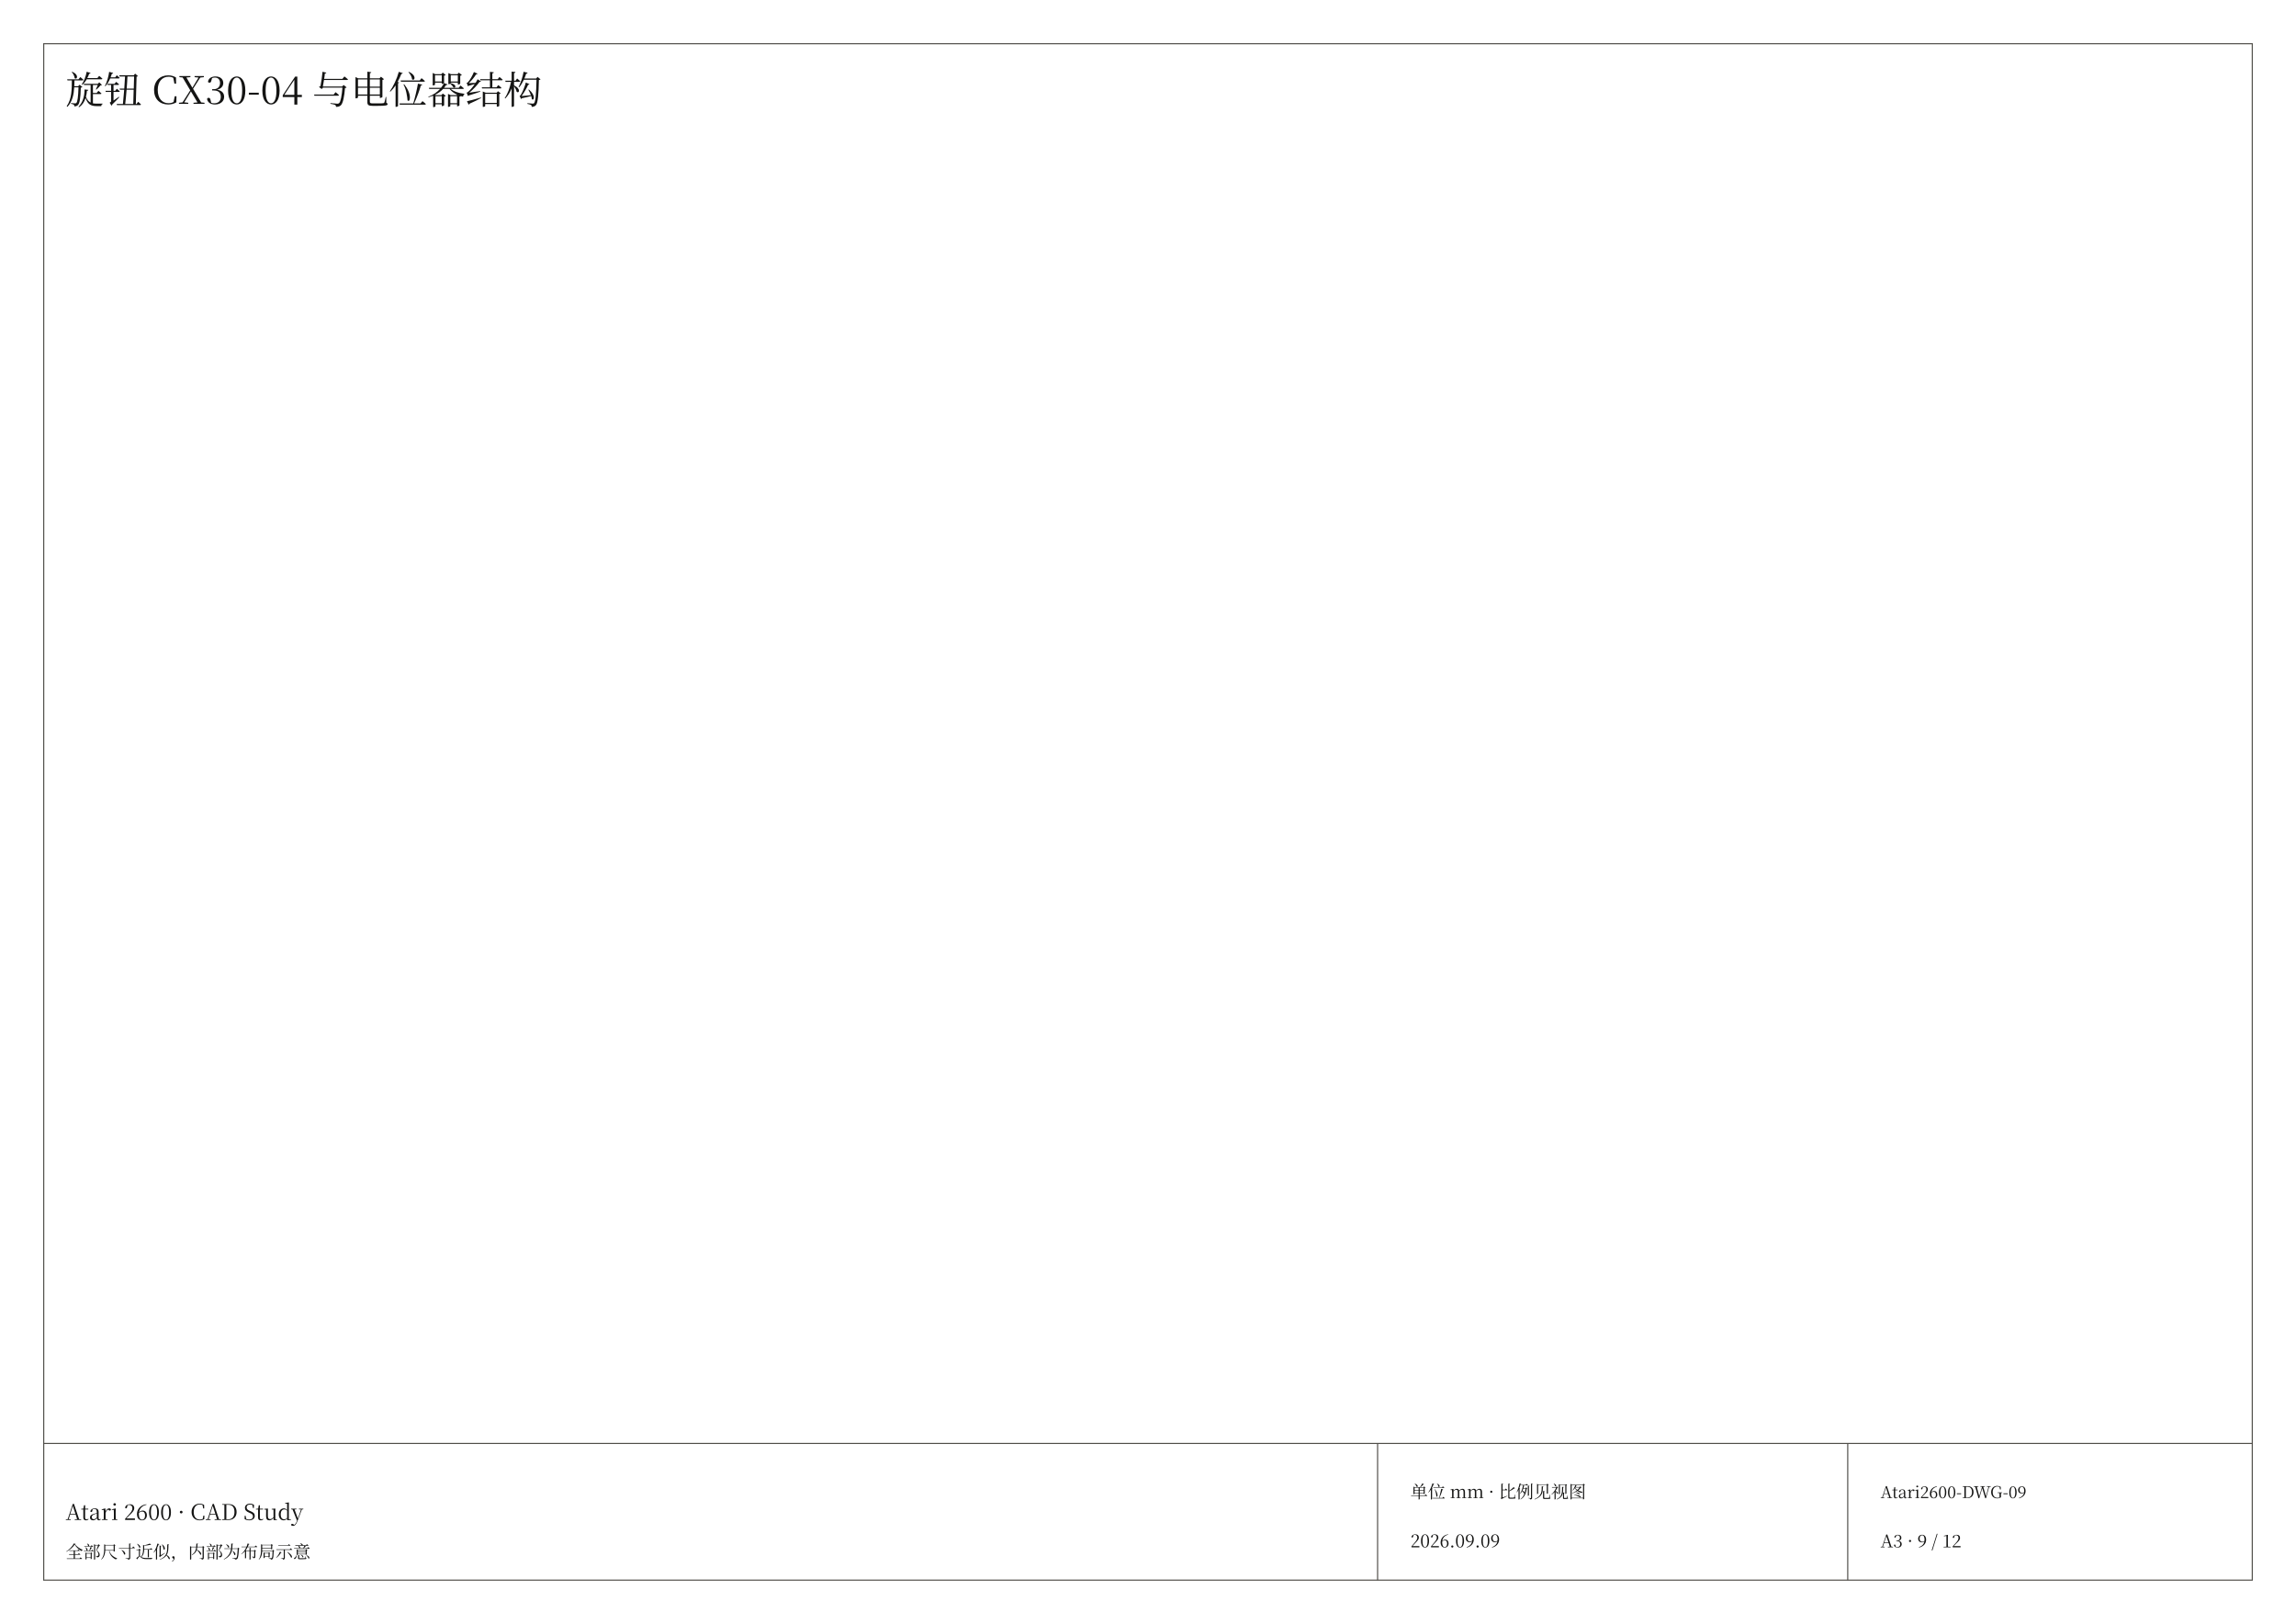
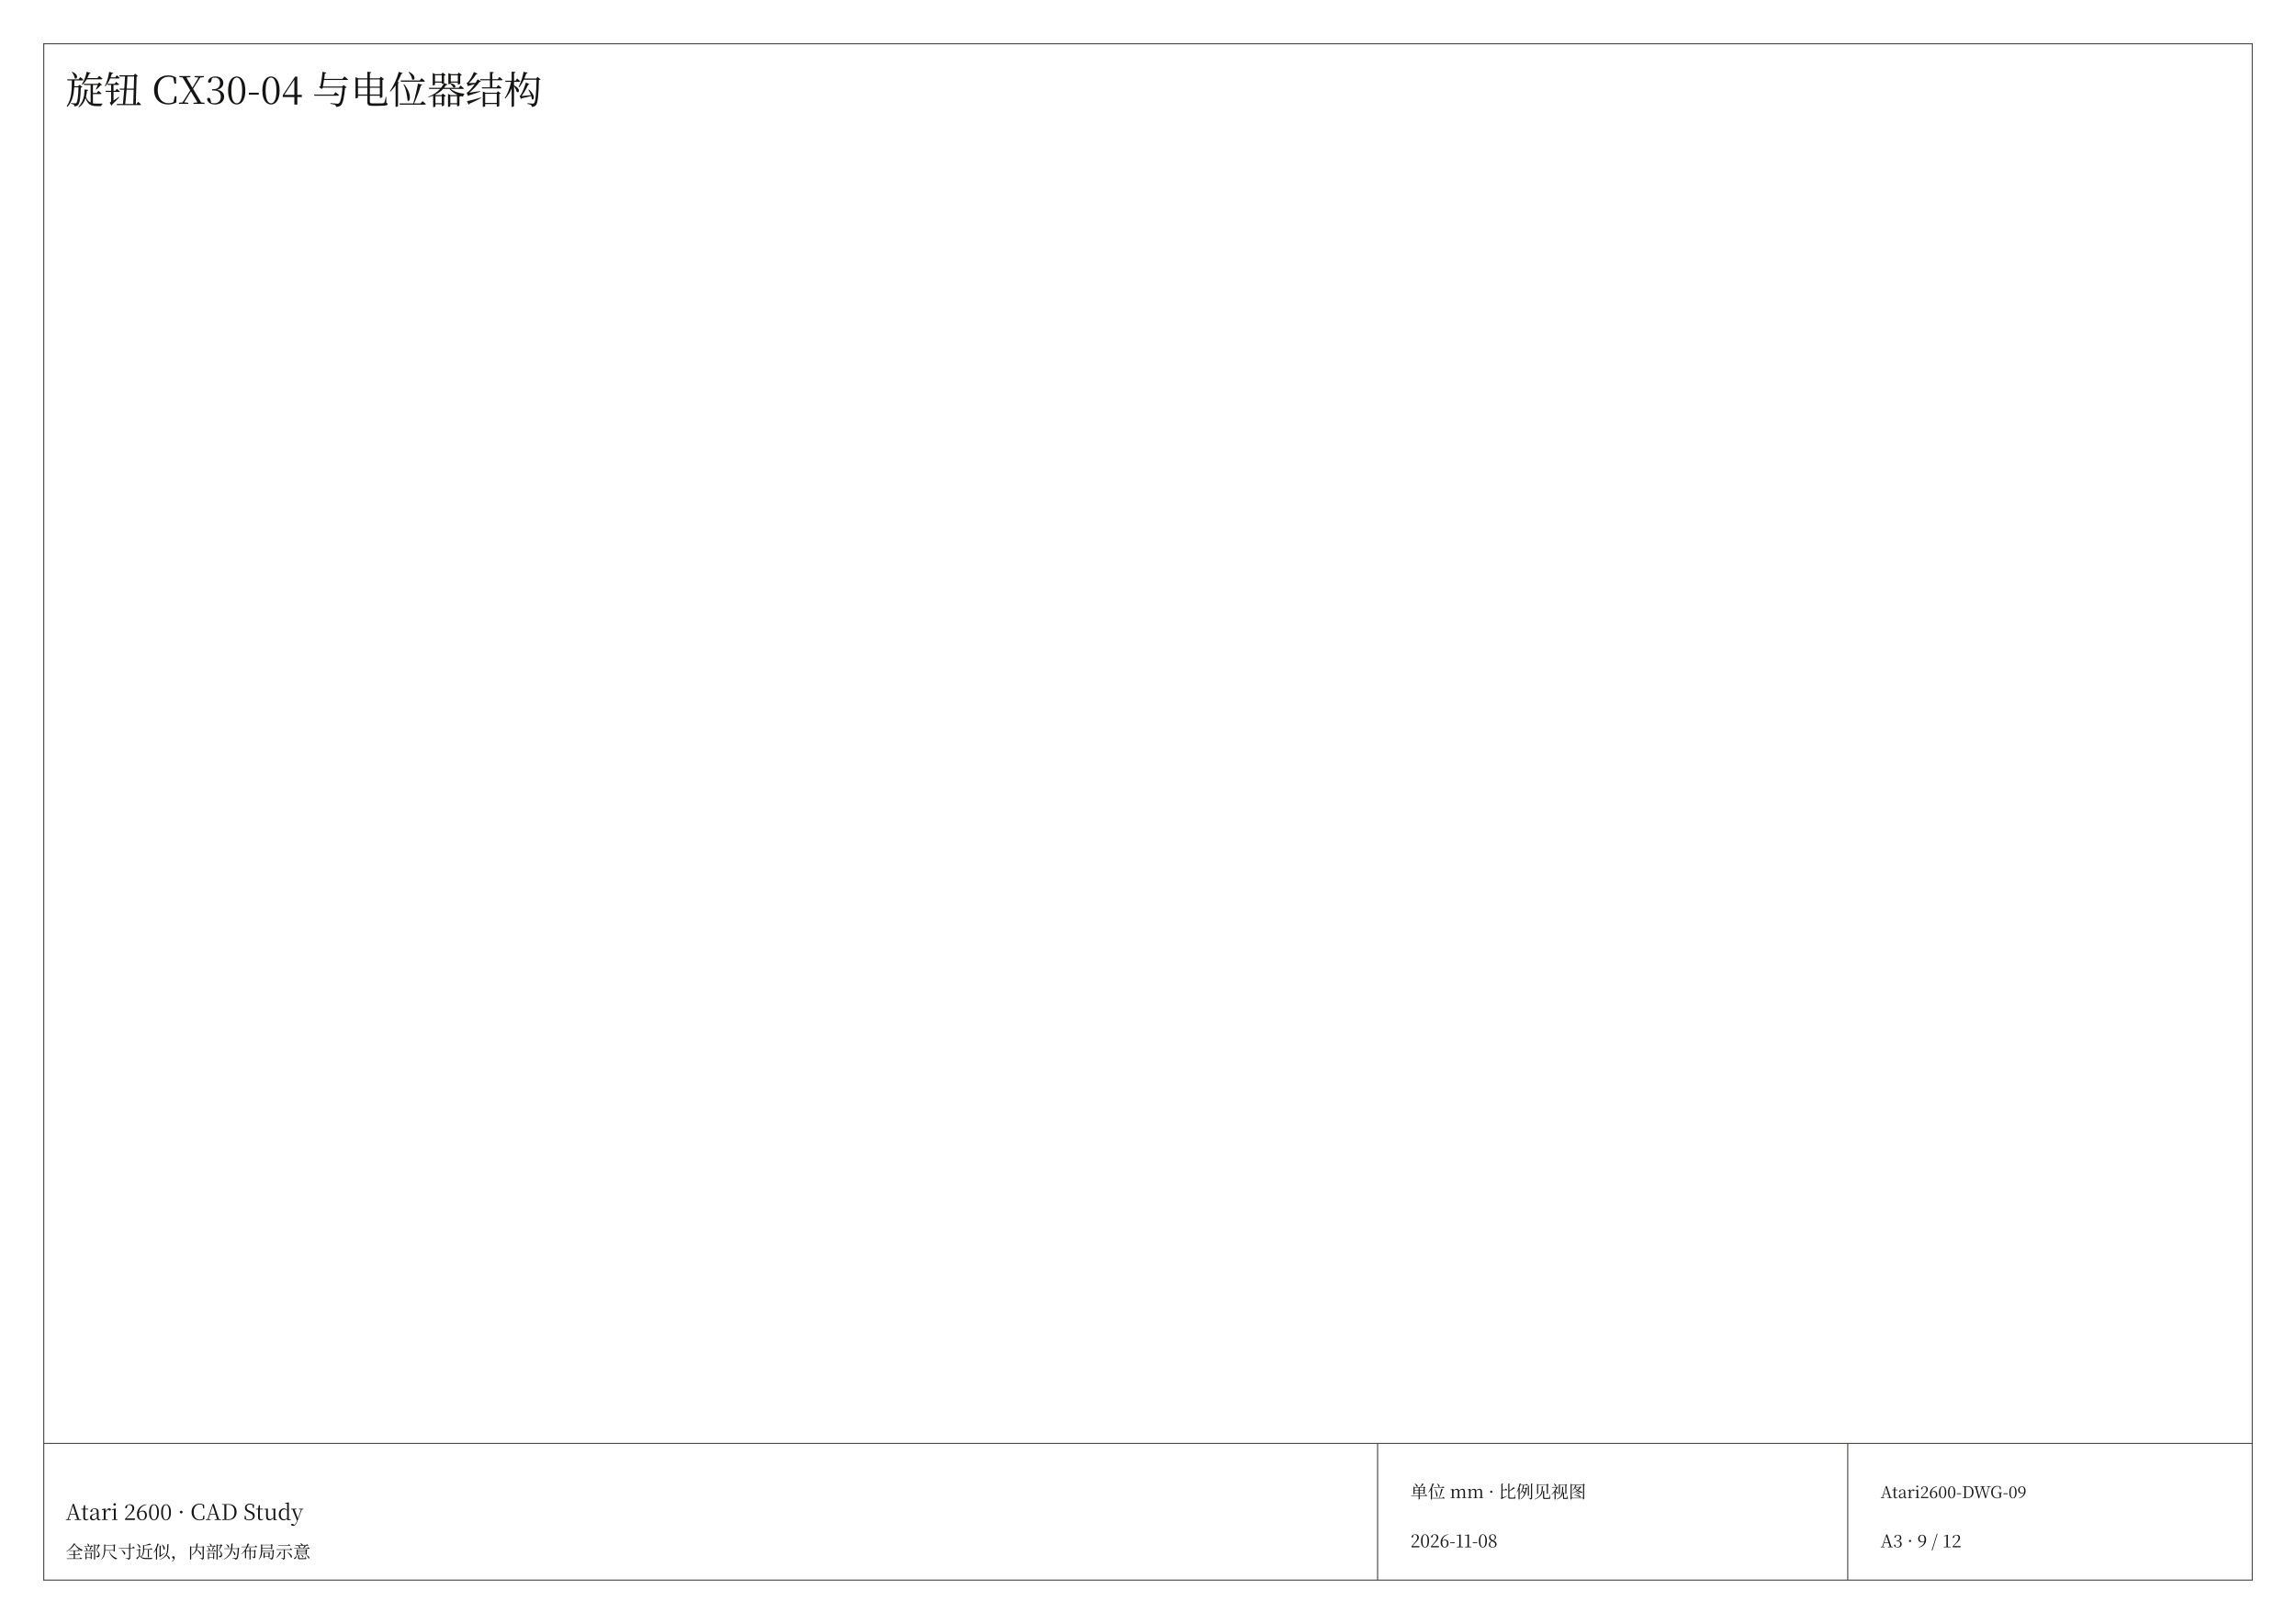
<svg xmlns="http://www.w3.org/2000/svg" width="420mm" height="297mm" viewBox="0 0 420 297">
  <g fill="none" stroke="#504e49" stroke-width=".2">
    <rect x="8" y="8" width="404" height="281" />
    <path d="M 8 264 H 412 M 252 264 V 289 M 338 264 V 289" />
  </g>
  <g font-family="Noto Serif CJK SC" fill="#141413">
    <text x="12" y="19" font-size="7.0">旋钮 CX30-04 与电位器结构</text>
    <text x="12" y="278" font-size="4.0">Atari 2600 · CAD Study</text>
    <text x="12" y="285" font-size="3.2">全部尺寸近似，内部为布局示意</text>
    <text x="258" y="274" font-size="3.2">单位 mm · 比例见视图</text>
-     <text x="258" y="283" font-size="3.2">2026.09.09</text>
+     <text x="258" y="283" font-size="3.2">2026-11-08</text>
    <text x="344" y="274" font-size="3.0">Atari2600-DWG-09</text>
    <text x="344" y="283" font-size="3.2">A3 · 9 / 12</text>
  </g>
</svg>
